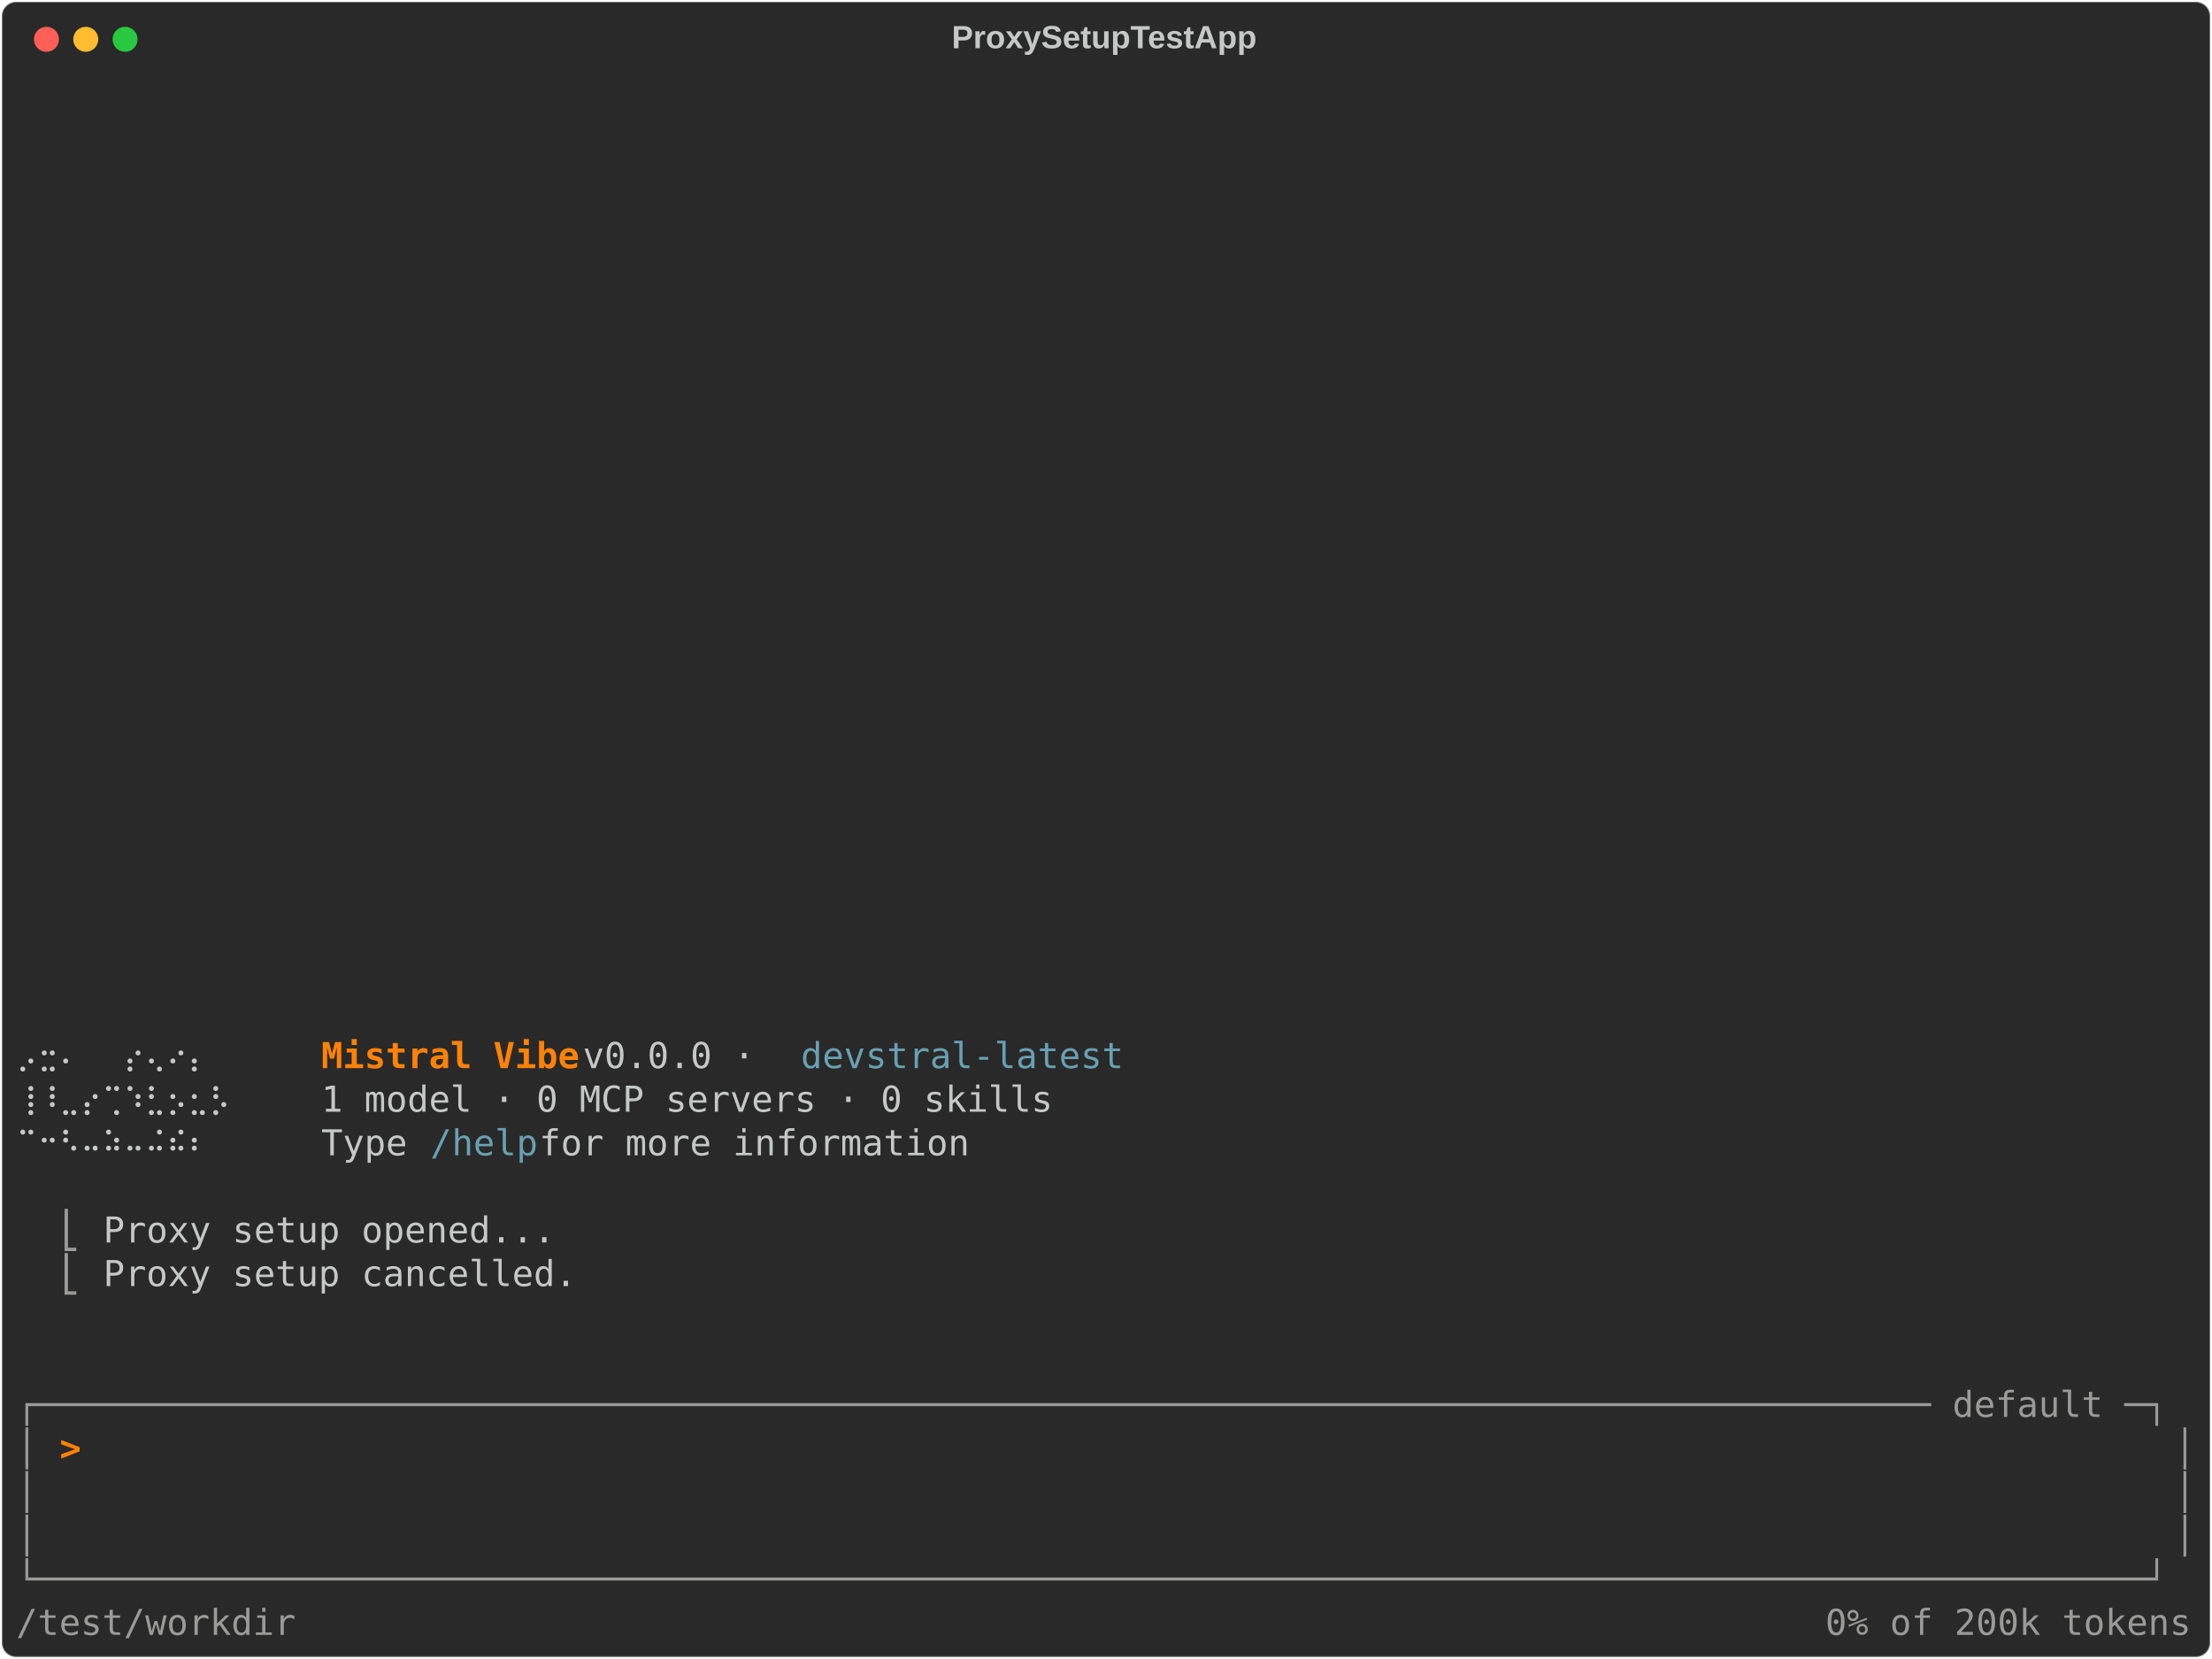
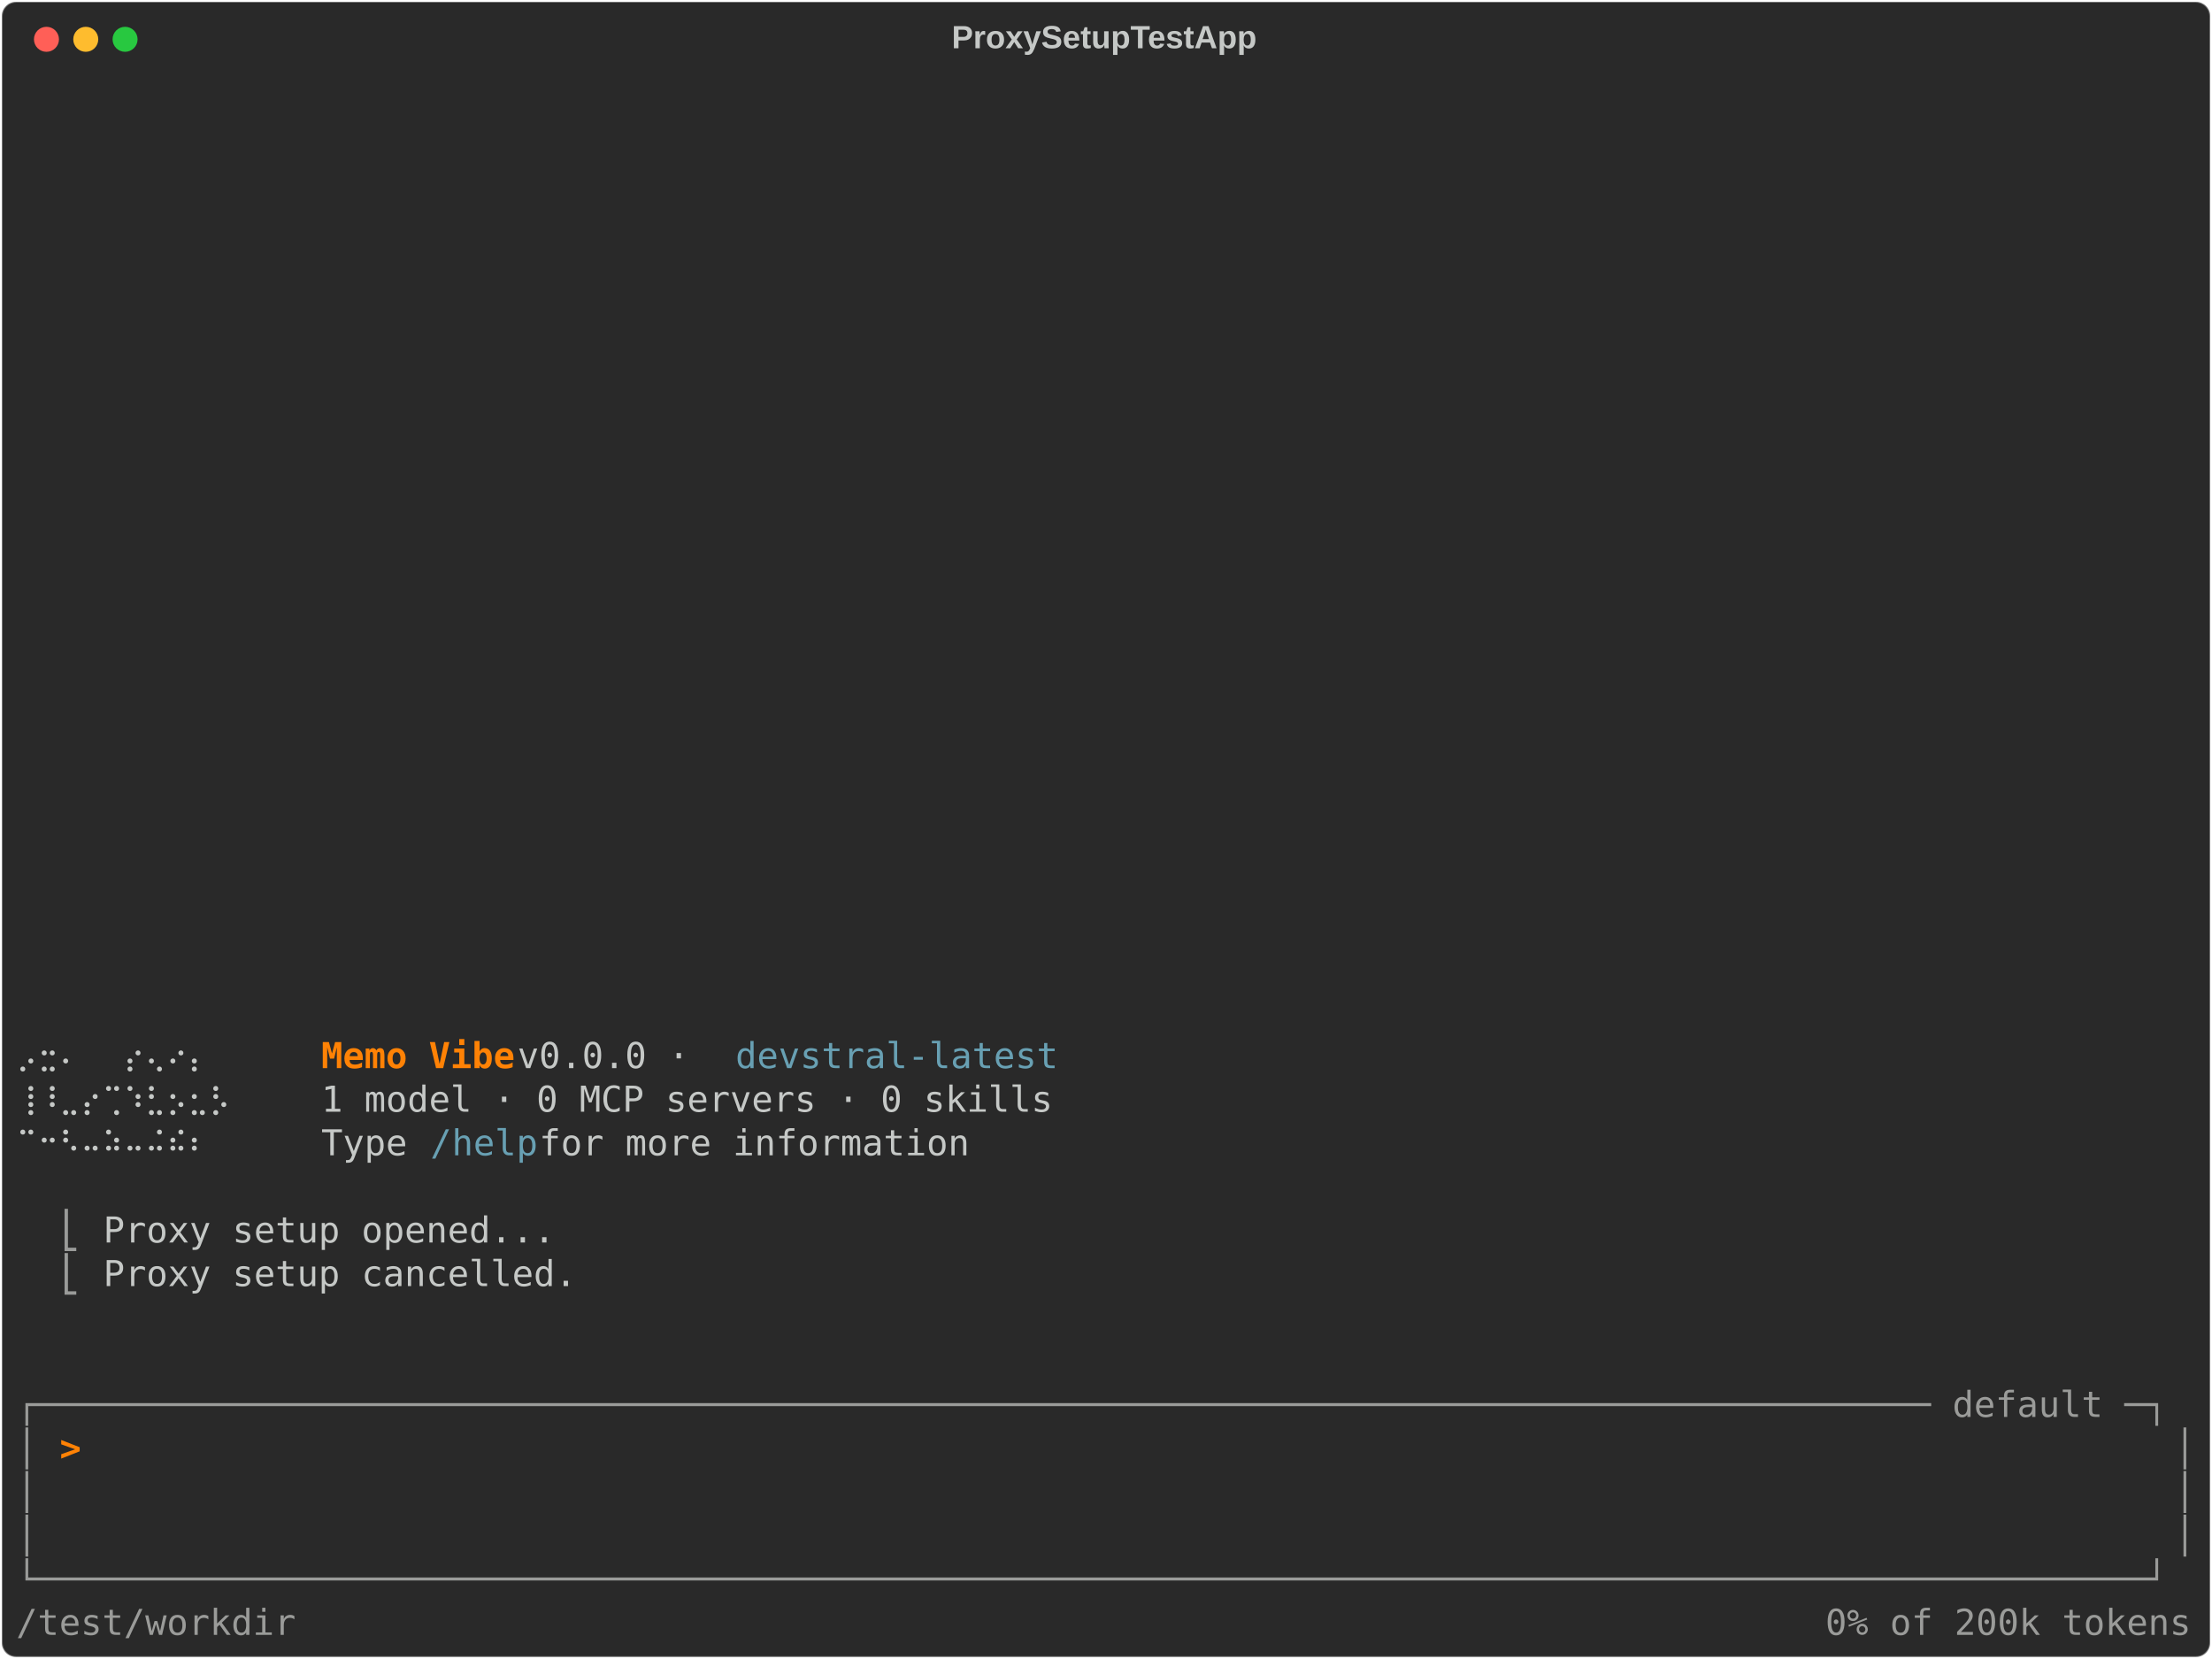
<svg xmlns="http://www.w3.org/2000/svg" class="rich-terminal" viewBox="0 0 1238 928.4">
  <style>

    @font-face {
        font-family: "Fira Code";
        src: local("FiraCode-Regular"),
                url("https://cdnjs.cloudflare.com/ajax/libs/firacode/6.2.0/woff2/FiraCode-Regular.woff2") format("woff2"),
                url("https://cdnjs.cloudflare.com/ajax/libs/firacode/6.2.0/woff/FiraCode-Regular.woff") format("woff");
        font-style: normal;
        font-weight: 400;
    }
    @font-face {
        font-family: "Fira Code";
        src: local("FiraCode-Bold"),
                url("https://cdnjs.cloudflare.com/ajax/libs/firacode/6.2.0/woff2/FiraCode-Bold.woff2") format("woff2"),
                url("https://cdnjs.cloudflare.com/ajax/libs/firacode/6.2.0/woff/FiraCode-Bold.woff") format("woff");
        font-style: bold;
        font-weight: 700;
    }

    .terminal-matrix {
        font-family: Fira Code, monospace;
        font-size: 20px;
        line-height: 24.4px;
        font-variant-east-asian: full-width;
    }

    .terminal-title {
        font-size: 18px;
        font-weight: bold;
        font-family: arial;
    }

    .terminal-r1 { fill: #c5c8c6 }
.terminal-r2 { fill: #ff8205;font-weight: bold }
.terminal-r3 { fill: #68a0b3 }
.terminal-r4 { fill: #9a9b99 }
    </style>
  <defs>
    <clipPath id="terminal-clip-terminal">
      <rect x="0" y="0" width="1219.0" height="877.4" />
    </clipPath>
    <clipPath id="terminal-line-0">
      <rect x="0" y="1.5" width="1220" height="24.65" />
    </clipPath>
    <clipPath id="terminal-line-1">
      <rect x="0" y="25.9" width="1220" height="24.65" />
    </clipPath>
    <clipPath id="terminal-line-2">
      <rect x="0" y="50.3" width="1220" height="24.65" />
    </clipPath>
    <clipPath id="terminal-line-3">
      <rect x="0" y="74.7" width="1220" height="24.65" />
    </clipPath>
    <clipPath id="terminal-line-4">
      <rect x="0" y="99.1" width="1220" height="24.65" />
    </clipPath>
    <clipPath id="terminal-line-5">
      <rect x="0" y="123.5" width="1220" height="24.65" />
    </clipPath>
    <clipPath id="terminal-line-6">
      <rect x="0" y="147.9" width="1220" height="24.65" />
    </clipPath>
    <clipPath id="terminal-line-7">
      <rect x="0" y="172.3" width="1220" height="24.65" />
    </clipPath>
    <clipPath id="terminal-line-8">
      <rect x="0" y="196.7" width="1220" height="24.65" />
    </clipPath>
    <clipPath id="terminal-line-9">
      <rect x="0" y="221.1" width="1220" height="24.65" />
    </clipPath>
    <clipPath id="terminal-line-10">
      <rect x="0" y="245.5" width="1220" height="24.65" />
    </clipPath>
    <clipPath id="terminal-line-11">
      <rect x="0" y="269.9" width="1220" height="24.65" />
    </clipPath>
    <clipPath id="terminal-line-12">
      <rect x="0" y="294.3" width="1220" height="24.65" />
    </clipPath>
    <clipPath id="terminal-line-13">
      <rect x="0" y="318.7" width="1220" height="24.65" />
    </clipPath>
    <clipPath id="terminal-line-14">
      <rect x="0" y="343.1" width="1220" height="24.65" />
    </clipPath>
    <clipPath id="terminal-line-15">
      <rect x="0" y="367.5" width="1220" height="24.65" />
    </clipPath>
    <clipPath id="terminal-line-16">
      <rect x="0" y="391.9" width="1220" height="24.65" />
    </clipPath>
    <clipPath id="terminal-line-17">
      <rect x="0" y="416.3" width="1220" height="24.65" />
    </clipPath>
    <clipPath id="terminal-line-18">
      <rect x="0" y="440.7" width="1220" height="24.65" />
    </clipPath>
    <clipPath id="terminal-line-19">
      <rect x="0" y="465.1" width="1220" height="24.65" />
    </clipPath>
    <clipPath id="terminal-line-20">
      <rect x="0" y="489.5" width="1220" height="24.65" />
    </clipPath>
    <clipPath id="terminal-line-21">
      <rect x="0" y="513.9" width="1220" height="24.65" />
    </clipPath>
    <clipPath id="terminal-line-22">
      <rect x="0" y="538.3" width="1220" height="24.65" />
    </clipPath>
    <clipPath id="terminal-line-23">
      <rect x="0" y="562.7" width="1220" height="24.65" />
    </clipPath>
    <clipPath id="terminal-line-24">
      <rect x="0" y="587.1" width="1220" height="24.65" />
    </clipPath>
    <clipPath id="terminal-line-25">
      <rect x="0" y="611.5" width="1220" height="24.65" />
    </clipPath>
    <clipPath id="terminal-line-26">
      <rect x="0" y="635.9" width="1220" height="24.65" />
    </clipPath>
    <clipPath id="terminal-line-27">
      <rect x="0" y="660.3" width="1220" height="24.65" />
    </clipPath>
    <clipPath id="terminal-line-28">
      <rect x="0" y="684.7" width="1220" height="24.65" />
    </clipPath>
    <clipPath id="terminal-line-29">
      <rect x="0" y="709.1" width="1220" height="24.65" />
    </clipPath>
    <clipPath id="terminal-line-30">
      <rect x="0" y="733.5" width="1220" height="24.65" />
    </clipPath>
    <clipPath id="terminal-line-31">
      <rect x="0" y="757.9" width="1220" height="24.65" />
    </clipPath>
    <clipPath id="terminal-line-32">
      <rect x="0" y="782.3" width="1220" height="24.65" />
    </clipPath>
    <clipPath id="terminal-line-33">
      <rect x="0" y="806.7" width="1220" height="24.65" />
    </clipPath>
    <clipPath id="terminal-line-34">
      <rect x="0" y="831.1" width="1220" height="24.65" />
    </clipPath>
  </defs>
  <rect fill="#292929" stroke="rgba(255,255,255,0.35)" stroke-width="1" x="1" y="1" width="1236" height="926.4" rx="8" />
  <text class="terminal-title" fill="#c5c8c6" text-anchor="middle" x="618" y="27">ProxySetupTestApp</text>
  <g transform="translate(26,22)">
    <circle cx="0" cy="0" r="7" fill="#ff5f57" />
    <circle cx="22" cy="0" r="7" fill="#febc2e" />
    <circle cx="44" cy="0" r="7" fill="#28c840" />
  </g>
  <g transform="translate(9, 41)" clip-path="url(#terminal-clip-terminal)">
    <g class="terminal-matrix">
      <text class="terminal-r1" x="1220" y="20" textLength="12.2" clip-path="url(#terminal-line-0)">
</text>
      <text class="terminal-r1" x="1220" y="44.4" textLength="12.2" clip-path="url(#terminal-line-1)">
</text>
      <text class="terminal-r1" x="1220" y="68.8" textLength="12.2" clip-path="url(#terminal-line-2)">
</text>
      <text class="terminal-r1" x="1220" y="93.2" textLength="12.2" clip-path="url(#terminal-line-3)">
</text>
      <text class="terminal-r1" x="1220" y="117.6" textLength="12.2" clip-path="url(#terminal-line-4)">
</text>
      <text class="terminal-r1" x="1220" y="142" textLength="12.2" clip-path="url(#terminal-line-5)">
</text>
      <text class="terminal-r1" x="1220" y="166.4" textLength="12.2" clip-path="url(#terminal-line-6)">
</text>
      <text class="terminal-r1" x="1220" y="190.8" textLength="12.2" clip-path="url(#terminal-line-7)">
</text>
      <text class="terminal-r1" x="1220" y="215.2" textLength="12.2" clip-path="url(#terminal-line-8)">
</text>
      <text class="terminal-r1" x="1220" y="239.6" textLength="12.2" clip-path="url(#terminal-line-9)">
</text>
      <text class="terminal-r1" x="1220" y="264" textLength="12.2" clip-path="url(#terminal-line-10)">
</text>
      <text class="terminal-r1" x="1220" y="288.4" textLength="12.2" clip-path="url(#terminal-line-11)">
</text>
      <text class="terminal-r1" x="1220" y="312.8" textLength="12.2" clip-path="url(#terminal-line-12)">
</text>
      <text class="terminal-r1" x="1220" y="337.2" textLength="12.2" clip-path="url(#terminal-line-13)">
</text>
      <text class="terminal-r1" x="1220" y="361.6" textLength="12.2" clip-path="url(#terminal-line-14)">
</text>
      <text class="terminal-r1" x="1220" y="386" textLength="12.2" clip-path="url(#terminal-line-15)">
</text>
      <text class="terminal-r1" x="1220" y="410.4" textLength="12.2" clip-path="url(#terminal-line-16)">
</text>
      <text class="terminal-r1" x="1220" y="434.8" textLength="12.2" clip-path="url(#terminal-line-17)">
</text>
      <text class="terminal-r1" x="1220" y="459.2" textLength="12.2" clip-path="url(#terminal-line-18)">
</text>
      <text class="terminal-r1" x="1220" y="483.6" textLength="12.2" clip-path="url(#terminal-line-19)">
</text>
      <text class="terminal-r1" x="1220" y="508" textLength="12.2" clip-path="url(#terminal-line-20)">
</text>
      <text class="terminal-r1" x="1220" y="532.4" textLength="12.2" clip-path="url(#terminal-line-21)">
</text>
      <text class="terminal-r1" x="0" y="556.8" textLength="134.2" clip-path="url(#terminal-line-22)">  ⡠⣒⠄  ⡔⢄⠔⡄</text>
-       <text class="terminal-r2" x="170.8" y="556.8" textLength="146.4" clip-path="url(#terminal-line-22)">Mistral Vibe</text>
-       <text class="terminal-r1" x="317.2" y="556.8" textLength="122" clip-path="url(#terminal-line-22)"> v0.0.0 · </text>
-       <text class="terminal-r3" x="439.2" y="556.8" textLength="183" clip-path="url(#terminal-line-22)">devstral-latest</text>
+       <text class="terminal-r2" x="170.8" y="556.8" textLength="109.8" clip-path="url(#terminal-line-22)">Memo Vibe</text>
+       <text class="terminal-r1" x="280.6" y="556.8" textLength="122" clip-path="url(#terminal-line-22)"> v0.0.0 · </text>
+       <text class="terminal-r3" x="402.6" y="556.8" textLength="183" clip-path="url(#terminal-line-22)">devstral-latest</text>
      <text class="terminal-r1" x="1220" y="556.8" textLength="12.2" clip-path="url(#terminal-line-22)">
</text>
      <text class="terminal-r1" x="0" y="581.2" textLength="134.2" clip-path="url(#terminal-line-23)"> ⢸⠸⣀⡔⢉⠱⣃⡢⣂⡣</text>
      <text class="terminal-r1" x="170.8" y="581.2" textLength="414.8" clip-path="url(#terminal-line-23)">1 model · 0 MCP servers · 0 skills</text>
      <text class="terminal-r1" x="1220" y="581.2" textLength="12.2" clip-path="url(#terminal-line-23)">
</text>
      <text class="terminal-r1" x="0" y="605.6" textLength="134.2" clip-path="url(#terminal-line-24)">  ⠉⠒⠣⠤⠵⠤⠬⠮⠆</text>
      <text class="terminal-r1" x="170.8" y="605.6" textLength="61" clip-path="url(#terminal-line-24)">Type </text>
      <text class="terminal-r3" x="231.8" y="605.6" textLength="61" clip-path="url(#terminal-line-24)">/help</text>
      <text class="terminal-r1" x="292.8" y="605.6" textLength="256.2" clip-path="url(#terminal-line-24)"> for more information</text>
      <text class="terminal-r1" x="1220" y="605.6" textLength="12.2" clip-path="url(#terminal-line-24)">
</text>
      <text class="terminal-r1" x="1220" y="630" textLength="12.2" clip-path="url(#terminal-line-25)">
</text>
      <text class="terminal-r4" x="24.4" y="654.4" textLength="12.2" clip-path="url(#terminal-line-26)">⎣</text>
      <text class="terminal-r1" x="48.8" y="654.4" textLength="256.2" clip-path="url(#terminal-line-26)">Proxy setup opened...</text>
      <text class="terminal-r1" x="1220" y="654.4" textLength="12.2" clip-path="url(#terminal-line-26)">
</text>
      <text class="terminal-r4" x="24.4" y="678.8" textLength="12.2" clip-path="url(#terminal-line-27)">⎣</text>
      <text class="terminal-r1" x="48.8" y="678.8" textLength="268.4" clip-path="url(#terminal-line-27)">Proxy setup cancelled.</text>
      <text class="terminal-r1" x="1220" y="678.8" textLength="12.2" clip-path="url(#terminal-line-27)">
</text>
      <text class="terminal-r1" x="1220" y="703.2" textLength="12.2" clip-path="url(#terminal-line-28)">
</text>
      <text class="terminal-r1" x="1220" y="727.6" textLength="12.2" clip-path="url(#terminal-line-29)">
</text>
      <text class="terminal-r4" x="0" y="752" textLength="1220" clip-path="url(#terminal-line-30)">┌──────────────────────────────────────────────────────────────────────────────────────── default ─┐</text>
      <text class="terminal-r1" x="1220" y="752" textLength="12.2" clip-path="url(#terminal-line-30)">
</text>
      <text class="terminal-r4" x="0" y="776.4" textLength="12.2" clip-path="url(#terminal-line-31)">│</text>
      <text class="terminal-r2" x="24.4" y="776.4" textLength="12.2" clip-path="url(#terminal-line-31)">&gt;</text>
      <text class="terminal-r4" x="1207.8" y="776.4" textLength="12.2" clip-path="url(#terminal-line-31)">│</text>
      <text class="terminal-r1" x="1220" y="776.4" textLength="12.2" clip-path="url(#terminal-line-31)">
</text>
      <text class="terminal-r4" x="0" y="800.8" textLength="12.2" clip-path="url(#terminal-line-32)">│</text>
      <text class="terminal-r4" x="1207.8" y="800.8" textLength="12.2" clip-path="url(#terminal-line-32)">│</text>
      <text class="terminal-r1" x="1220" y="800.8" textLength="12.2" clip-path="url(#terminal-line-32)">
</text>
      <text class="terminal-r4" x="0" y="825.2" textLength="12.2" clip-path="url(#terminal-line-33)">│</text>
      <text class="terminal-r4" x="1207.8" y="825.2" textLength="12.2" clip-path="url(#terminal-line-33)">│</text>
      <text class="terminal-r1" x="1220" y="825.2" textLength="12.2" clip-path="url(#terminal-line-33)">
</text>
      <text class="terminal-r4" x="0" y="849.6" textLength="1220" clip-path="url(#terminal-line-34)">└──────────────────────────────────────────────────────────────────────────────────────────────────┘</text>
      <text class="terminal-r1" x="1220" y="849.6" textLength="12.2" clip-path="url(#terminal-line-34)">
</text>
      <text class="terminal-r4" x="0" y="874" textLength="158.6" clip-path="url(#terminal-line-35)">/test/workdir</text>
      <text class="terminal-r4" x="1012.6" y="874" textLength="207.4" clip-path="url(#terminal-line-35)">0% of 200k tokens</text>
    </g>
  </g>
</svg>
